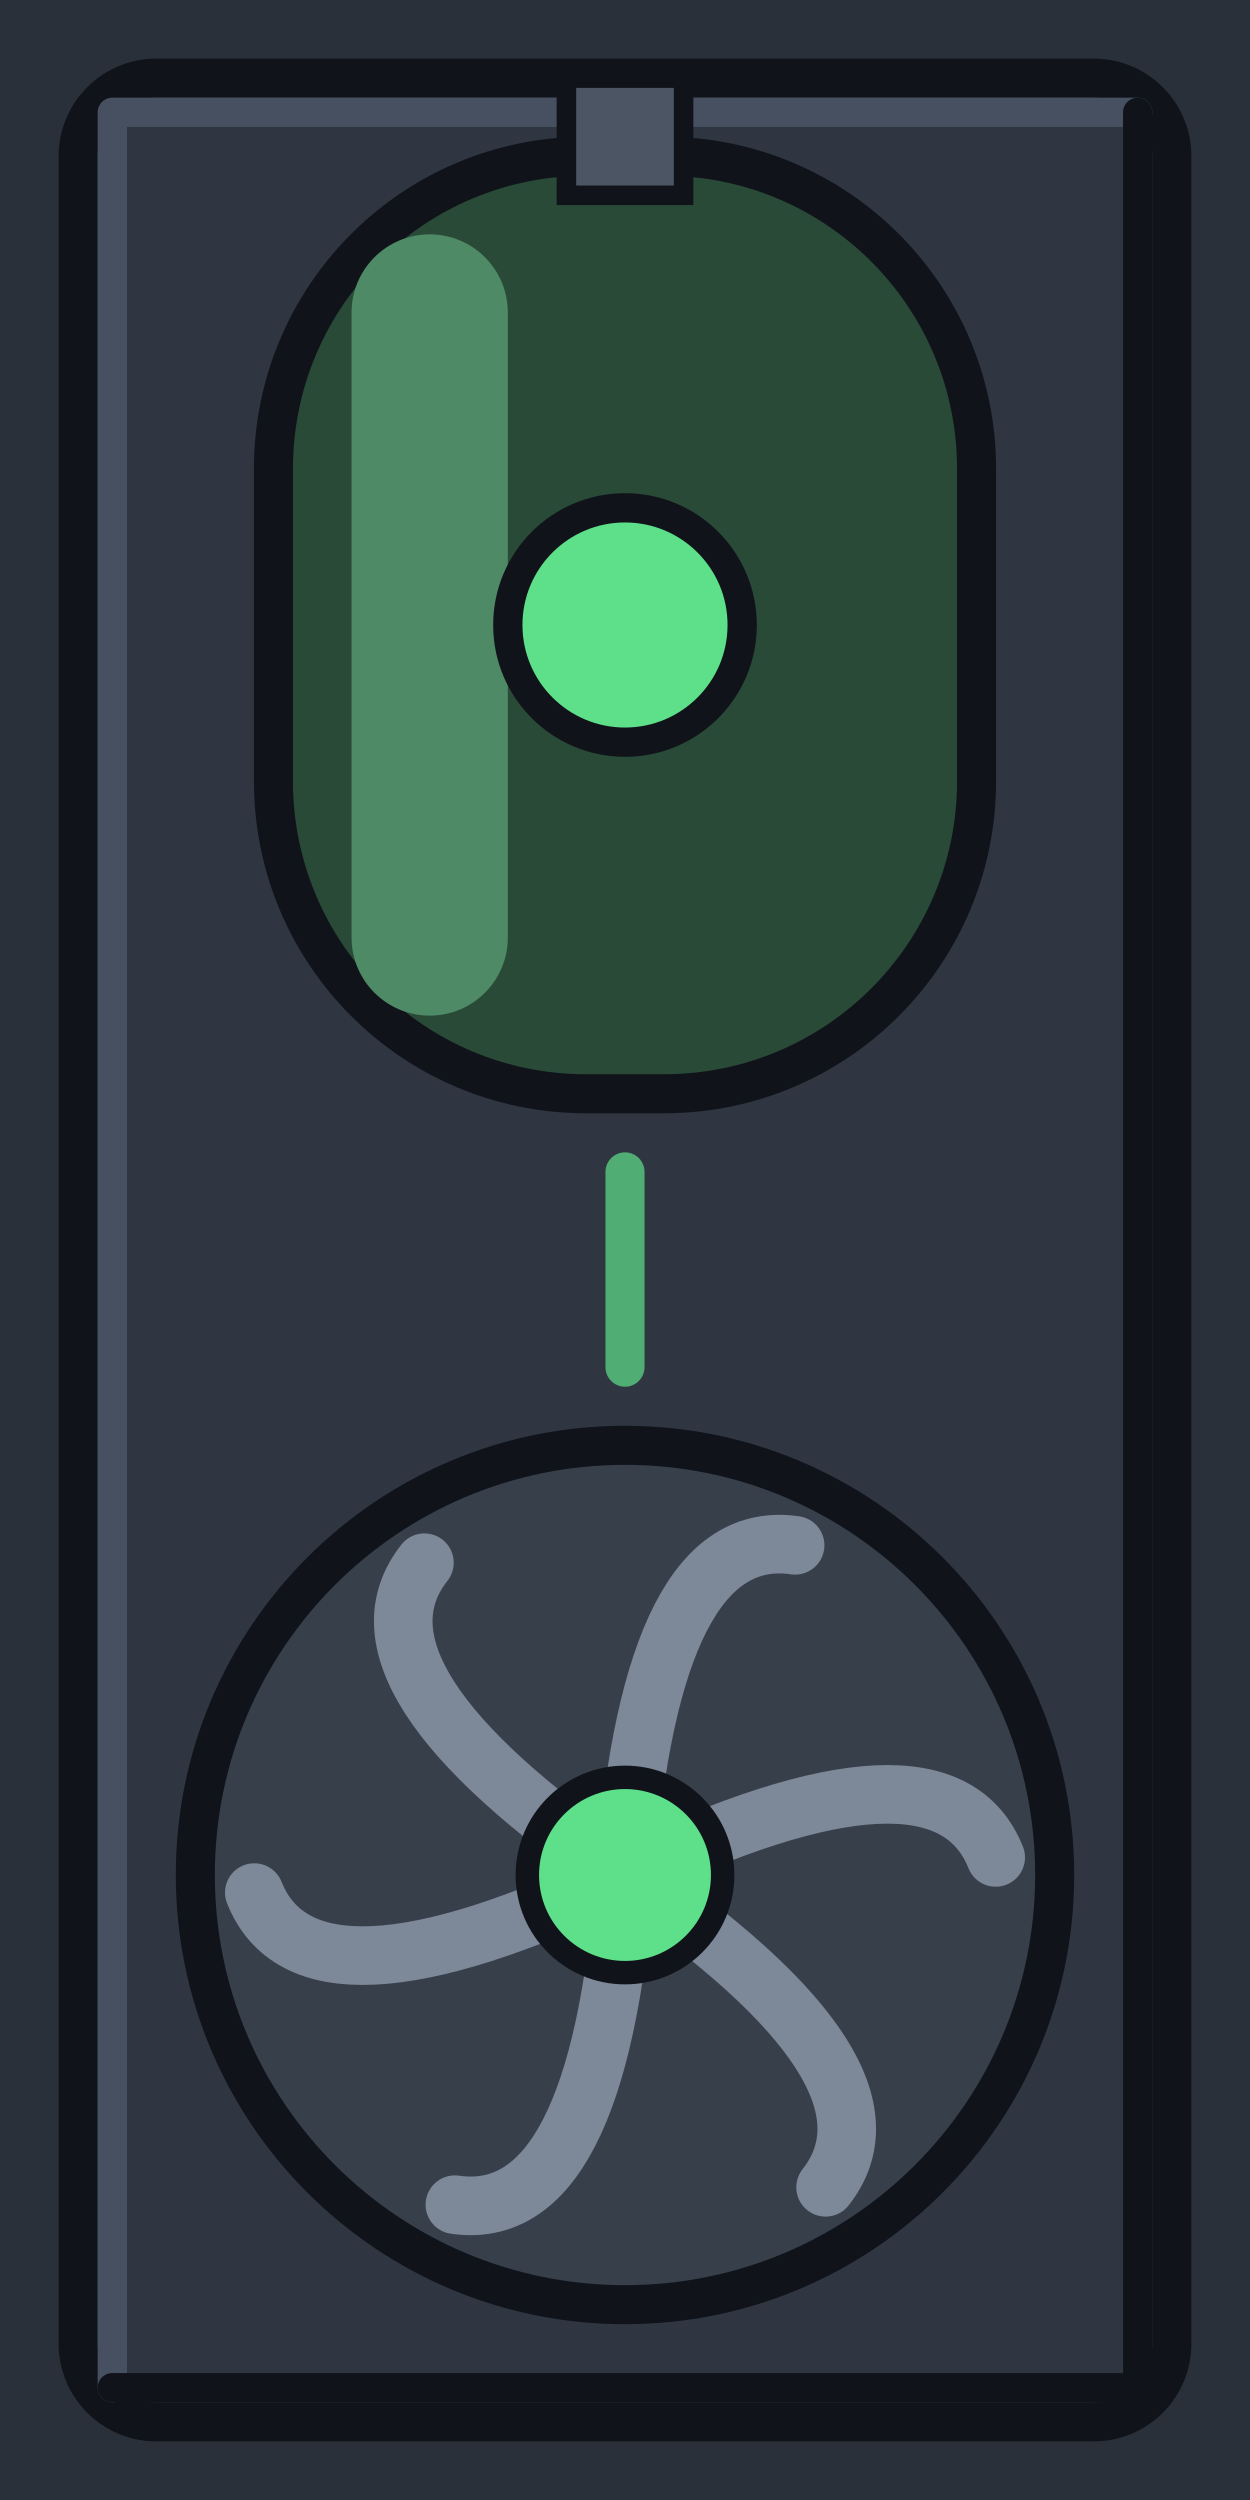
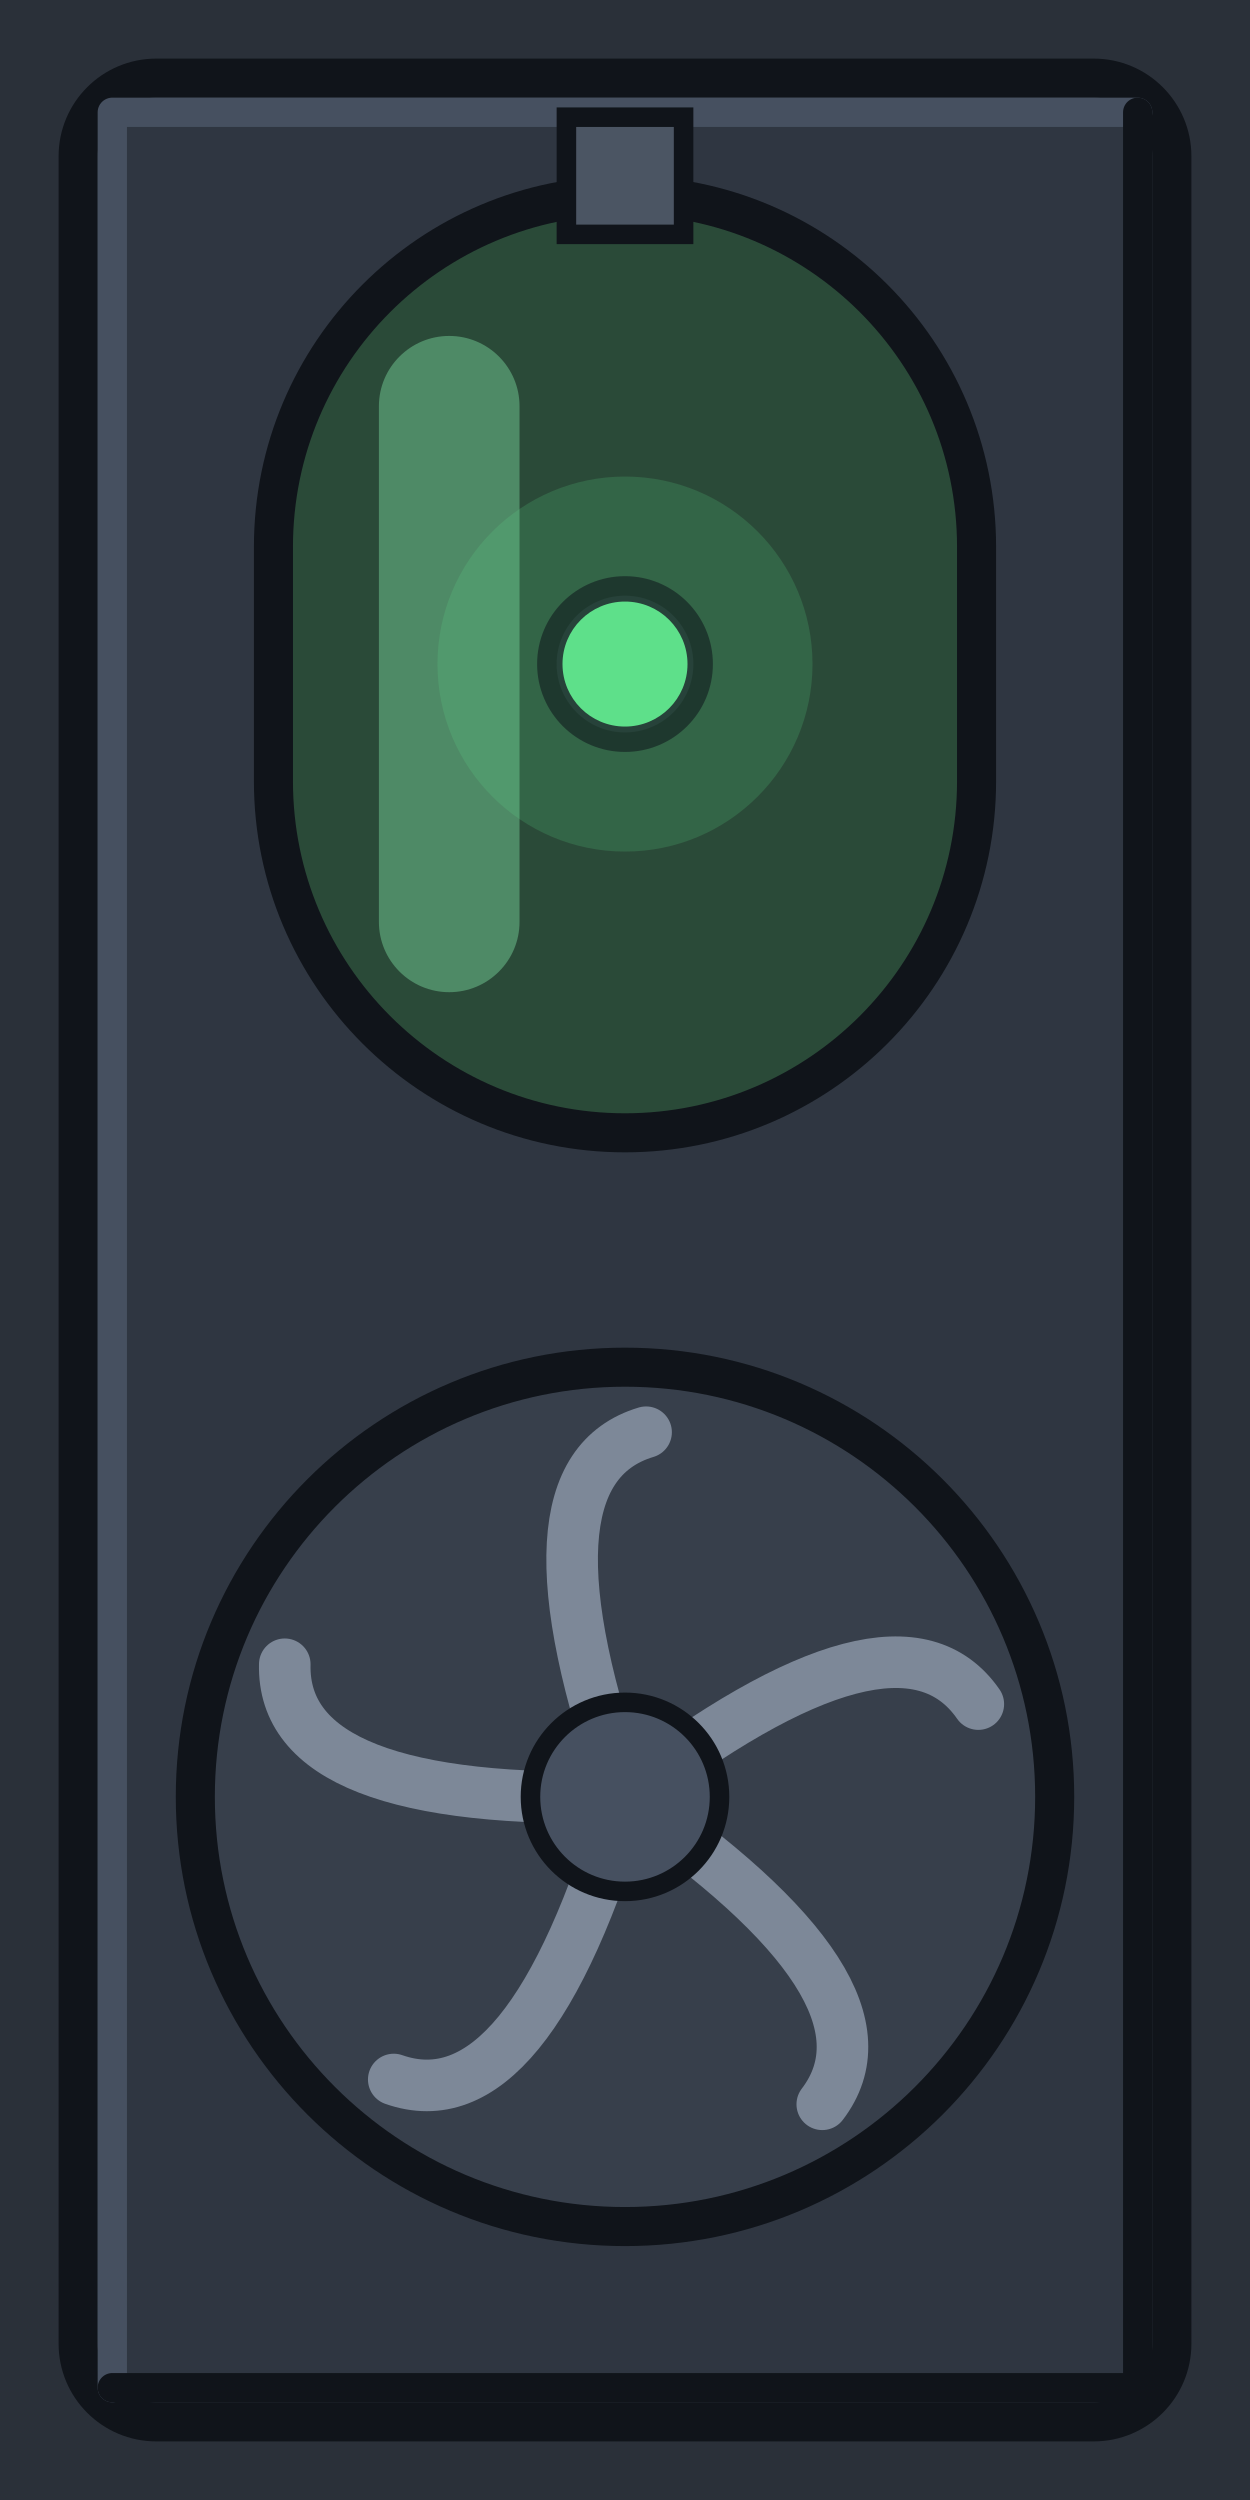
<svg xmlns="http://www.w3.org/2000/svg" width="64" height="128" viewBox="0 0 64 128">
-   <rect x="0" y="0" width="64" height="128" fill="#2a3039" />
-   <rect x="4" y="4" width="56" height="120" rx="4" fill="#2f3641" stroke="#10141a" stroke-width="2" />
-   <path d="M5.75,122.25 L5.75,5.75 L58.25,5.75" fill="none" stroke="#465060" stroke-width="1.5" stroke-linejoin="round" stroke-linecap="round" />
-   <path d="M58.25,5.75 L58.25,122.25 L5.75,122.25" fill="none" stroke="#10141a" stroke-width="1.5" stroke-linejoin="round" stroke-linecap="round" />
-   <rect x="14" y="8" width="36" height="48" rx="16" fill="#2a4a38" stroke="#10141a" stroke-width="2" />
-   <rect x="18" y="12" width="8" height="40" rx="4" fill="#4e8a66" />
-   <circle cx="32" cy="32" r="6" fill="#5ee08a" stroke="#10141a" stroke-width="1.5" />
-   <rect x="29" y="4" width="6" height="6" fill="#4b5563" stroke="#10141a" stroke-width="1" />
-   <circle cx="32" cy="96" r="22" fill="#373f4b" stroke="#10141a" stroke-width="2" />
-   <path d="M32,96 Q46.86,106.16 42.27,111.99" fill="none" stroke="#7d8898" stroke-width="3" stroke-linejoin="round" stroke-linecap="round" />
-   <path d="M32,96 Q30.63,113.95 23.29,112.88" fill="none" stroke="#7d8898" stroke-width="3" stroke-linejoin="round" stroke-linecap="round" />
-   <path d="M32,96 Q15.77,103.78 13.02,96.9" fill="none" stroke="#7d8898" stroke-width="3" stroke-linejoin="round" stroke-linecap="round" />
-   <path d="M32,96 Q17.14,85.84 21.73,80.01" fill="none" stroke="#7d8898" stroke-width="3" stroke-linejoin="round" stroke-linecap="round" />
-   <path d="M32,96 Q33.37,78.05 40.71,79.12" fill="none" stroke="#7d8898" stroke-width="3" stroke-linejoin="round" stroke-linecap="round" />
-   <path d="M32,96 Q48.23,88.22 50.98,95.1" fill="none" stroke="#7d8898" stroke-width="3" stroke-linejoin="round" stroke-linecap="round" />
-   <circle cx="32" cy="96" r="5" fill="#5ee08a" stroke="#10141a" stroke-width="1.2" />
-   <line x1="32" y1="60" x2="32" y2="70" stroke="#5ee08a" stroke-width="2" stroke-linecap="round" opacity="0.7" />
+   <g id="base">
+     <rect x="0" y="0" width="64" height="128" fill="#2a3039" />
+     <rect x="4" y="4" width="56" height="120" rx="4" fill="#2f3641" stroke="#10141a" stroke-width="2" />
+     <path d="M5.75,122.25 L5.75,5.75 L58.25,5.75" fill="none" stroke="#465060" stroke-width="1.5" stroke-linejoin="round" stroke-linecap="round" />
+     <path d="M58.25,5.75 L58.25,122.25 L5.75,122.25" fill="none" stroke="#10141a" stroke-width="1.5" stroke-linejoin="round" stroke-linecap="round" />
+     <rect x="14" y="10" width="36" height="48" rx="18" fill="#2a4a38" stroke="#10141a" stroke-width="2" />
+     <rect x="19.4" y="17.2" width="7.2" height="33.6" rx="3.6" fill="#4e8a66" />
+     <rect x="29" y="6" width="6" height="6" fill="#4b5563" stroke="#10141a" stroke-width="1" />
+     <circle cx="32" cy="92" r="22" fill="#373f4b" stroke="#10141a" stroke-width="2" />
+     <path d="M32,92 Q46.53,101.94 42.1,107.74" fill="none" stroke="#7d8898" stroke-width="2.64" stroke-linejoin="round" stroke-linecap="round" />
+     <path d="M32,92 Q27.04,108.89 20.16,106.47" fill="none" stroke="#7d8898" stroke-width="2.64" stroke-linejoin="round" stroke-linecap="round" />
+     <path d="M32,92 Q14.41,92.5 14.58,85.21" fill="none" stroke="#7d8898" stroke-width="2.64" stroke-linejoin="round" stroke-linecap="round" />
+     <path d="M32,92 Q26.09,75.42 33.08,73.33" fill="none" stroke="#7d8898" stroke-width="2.64" stroke-linejoin="round" stroke-linecap="round" />
+     <path d="M32,92 Q45.94,81.26 50.09,87.25" fill="none" stroke="#7d8898" stroke-width="2.64" stroke-linejoin="round" stroke-linecap="round" />
+     <circle cx="32" cy="92" r="4.84" fill="#465060" stroke="#10141a" stroke-width="1" />
+     <circle cx="32" cy="34" r="4" fill="#1b2028" stroke="#10141a" stroke-width="1" />
+   </g>
+   <g id="emissive">
+     <circle cx="32" cy="34" r="9.6" fill="#5ee08a" opacity="0.18" />
+     <circle cx="32" cy="34" r="3.2" fill="#5ee08a" />
+   </g>
</svg>
